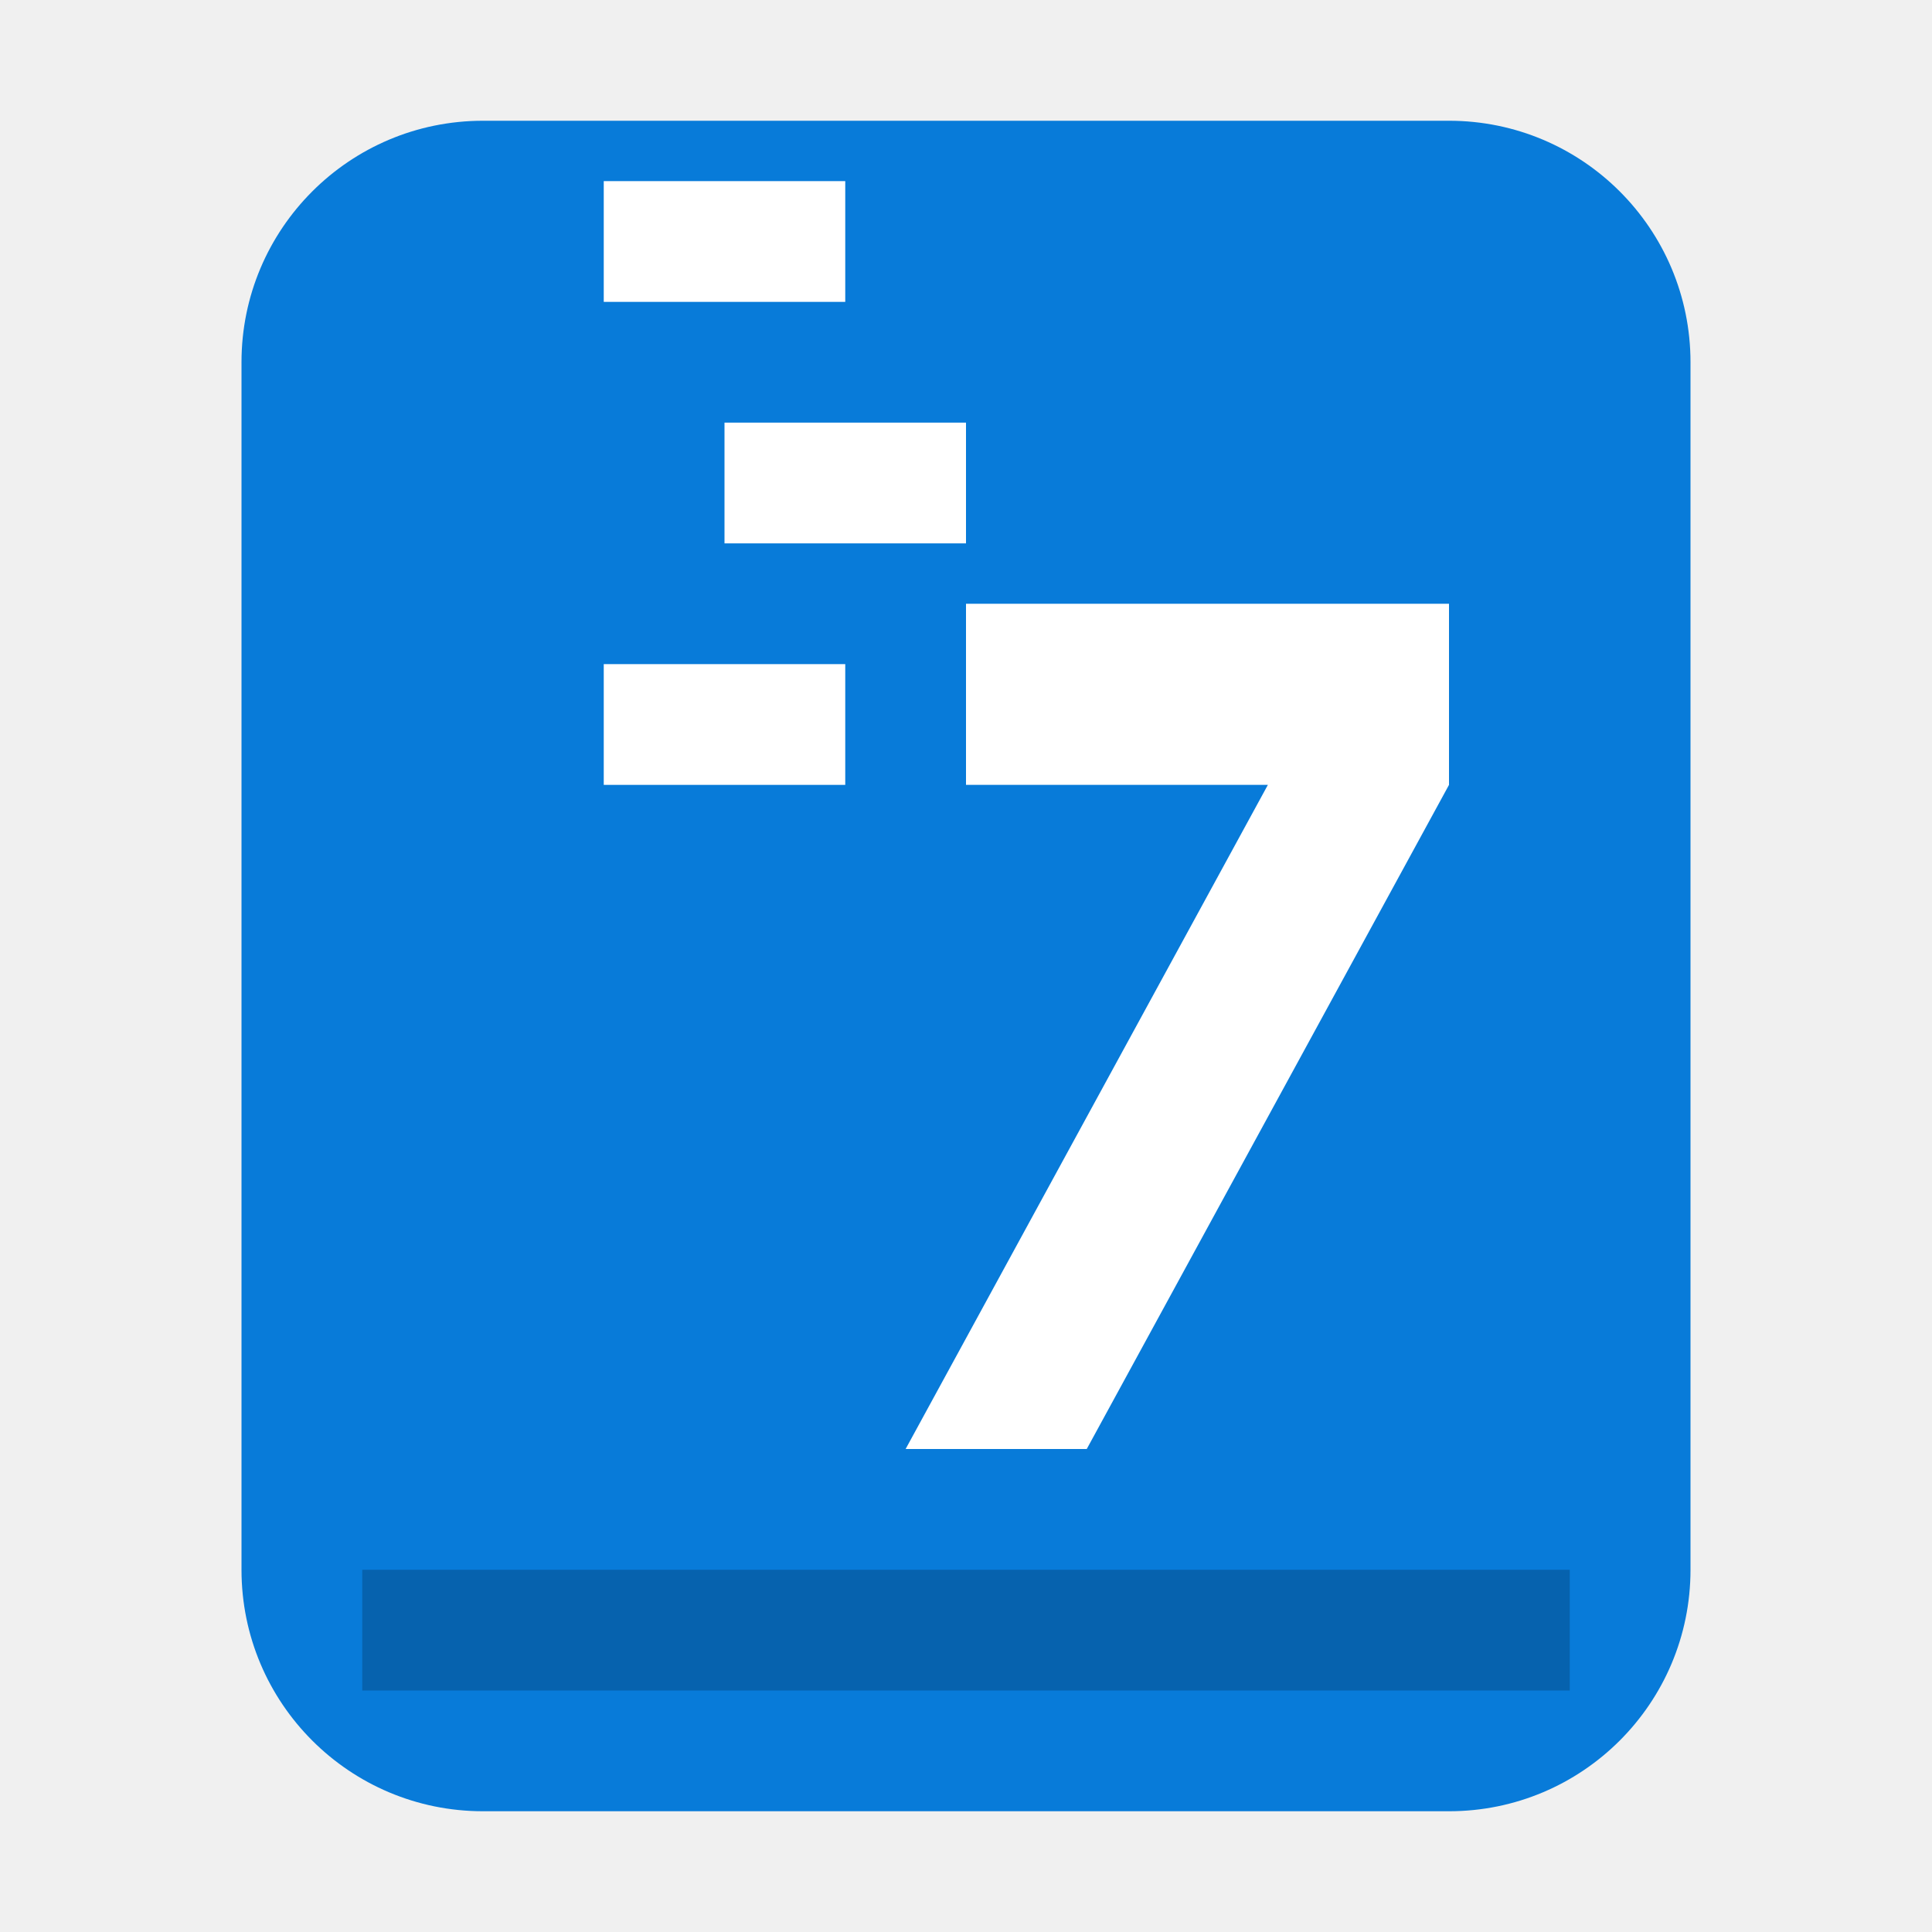
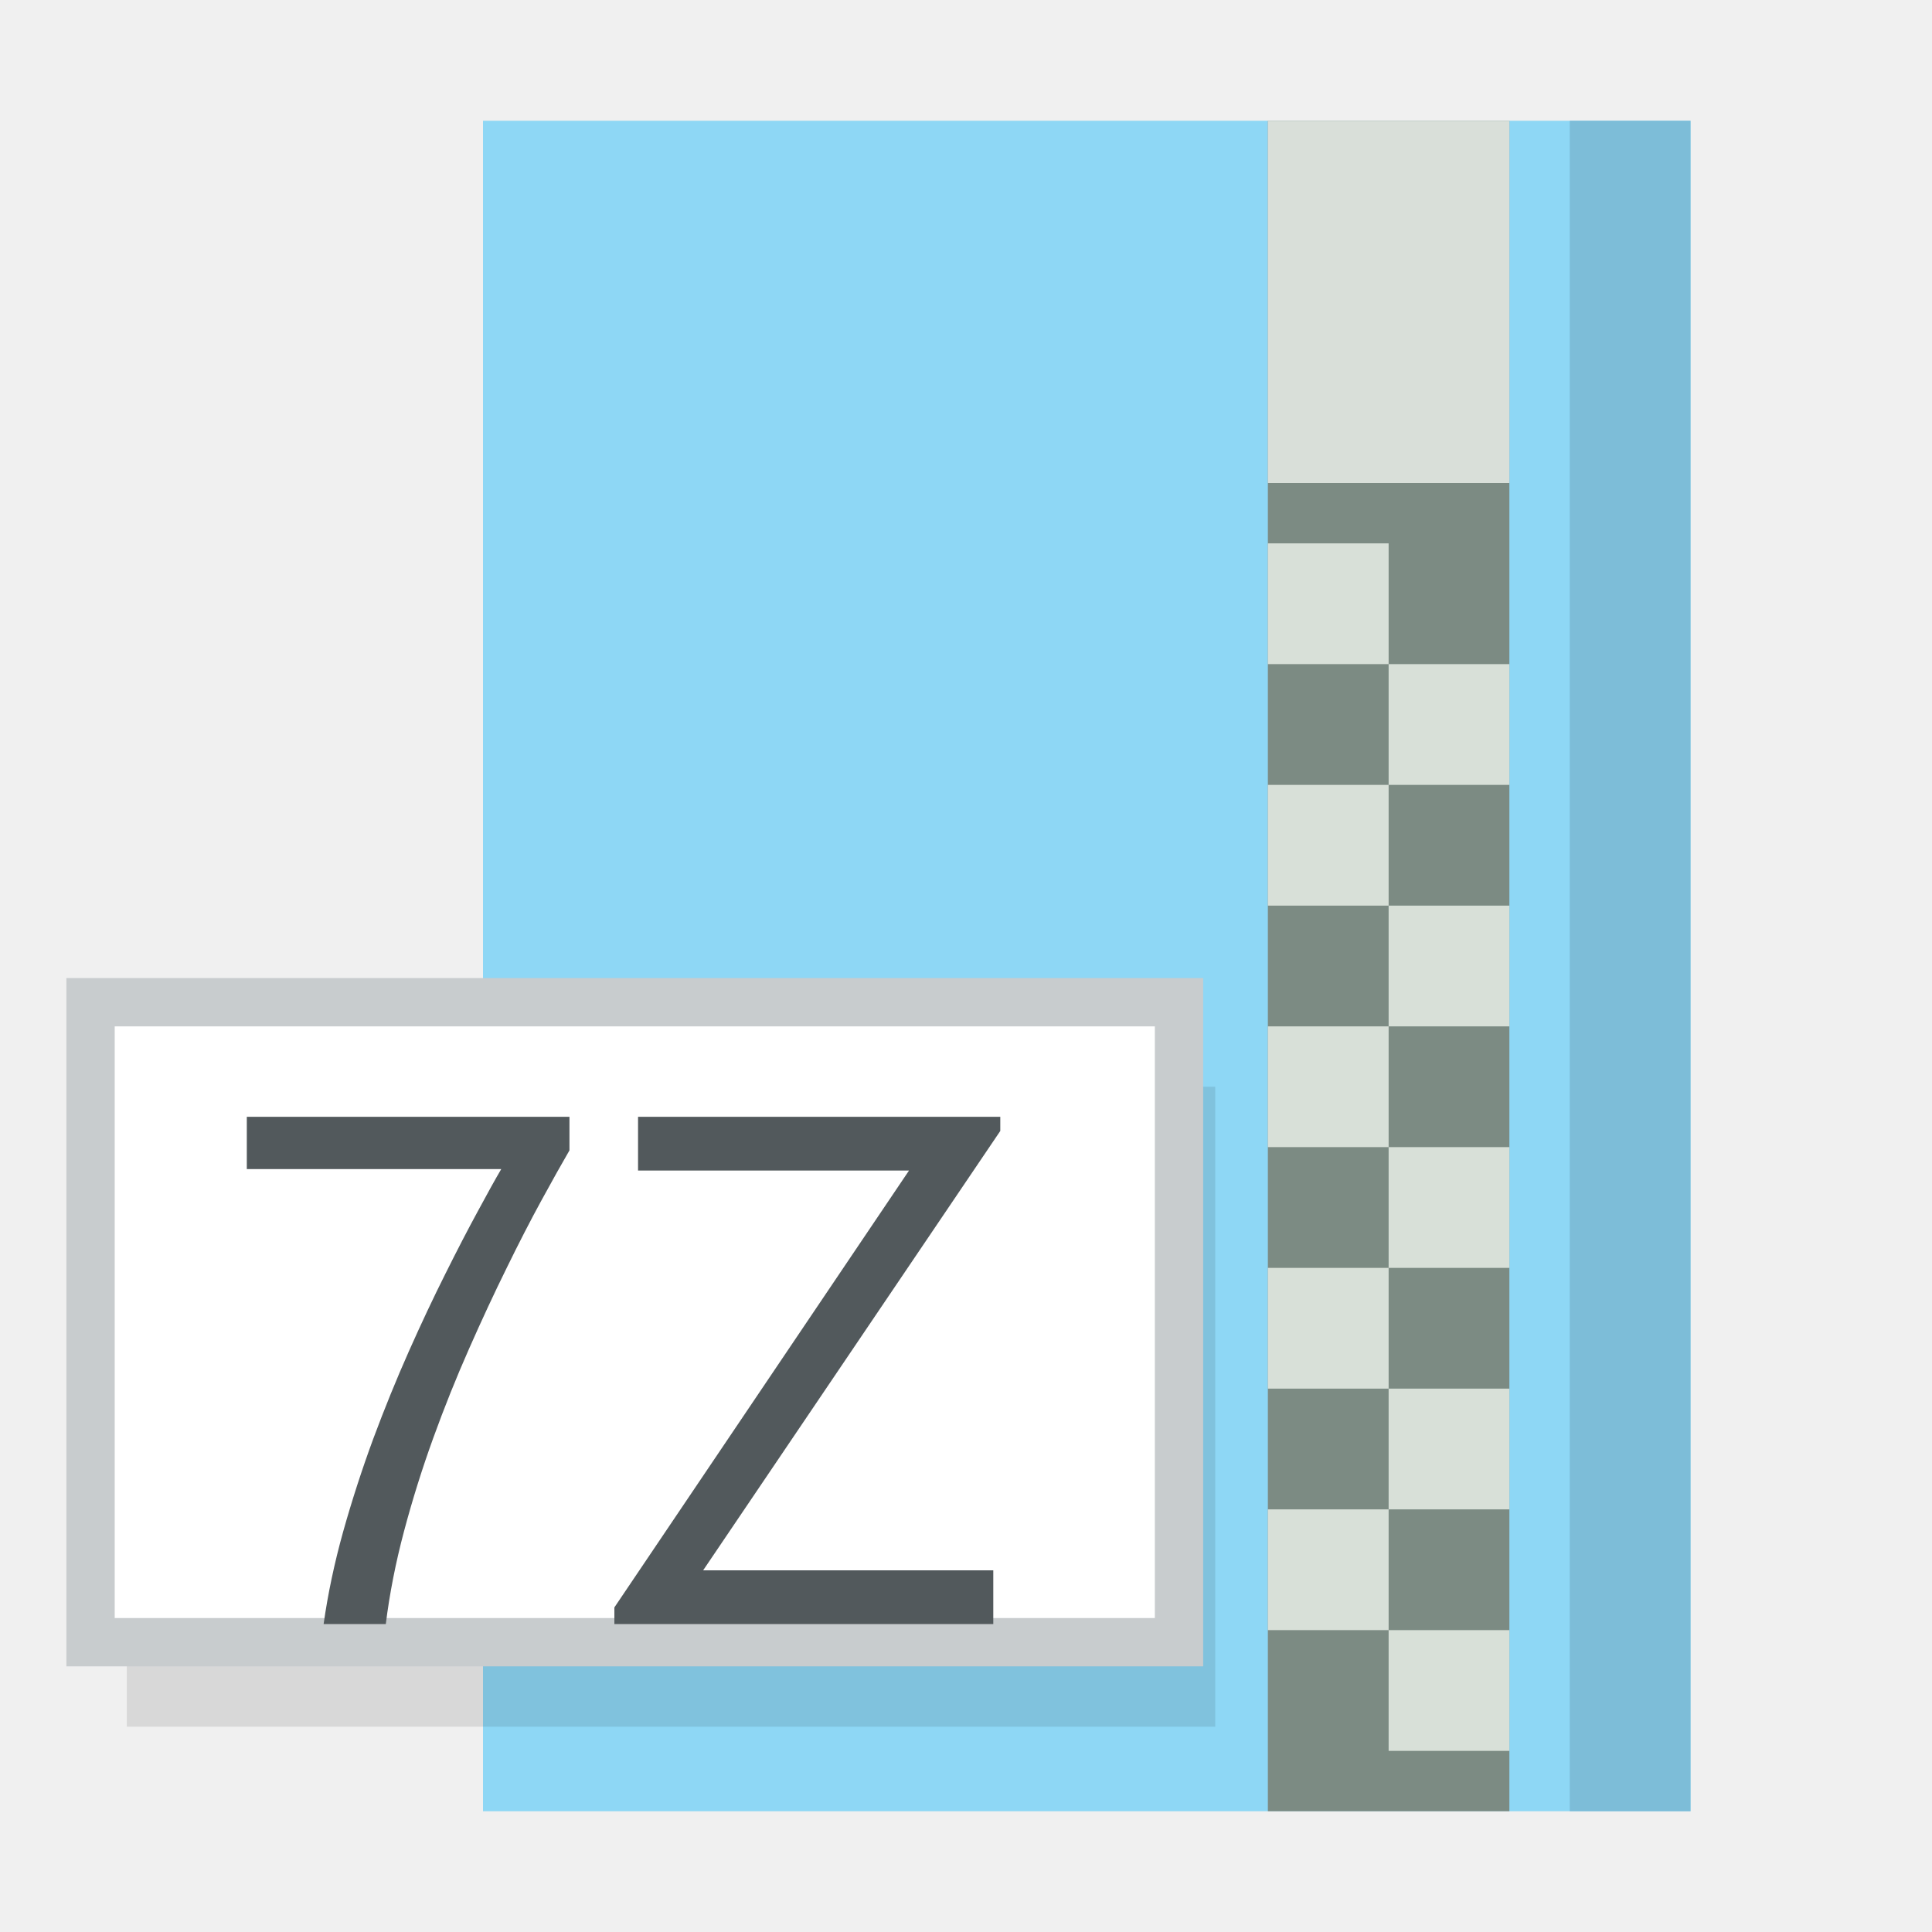
<svg xmlns="http://www.w3.org/2000/svg" width="16" height="16" viewBox="0 0 16 16">
  <defs />
-   <path fill="#087bd9" stroke="none" d="M 4 1 L 12 1 C 13.105 1 14 1.895 14 3 L 14 13 C 14 14.105 13.105 15 12 15 L 4 15 C 2.895 15 2 14.105 2 13 L 2 3 C 2 1.895 2.895 1 4 1 Z" />
-   <path fill="#000000" stroke="#000000" stroke-opacity="0.2" d="M 3 13.5 L 13 13.5" />
-   <path fill="#000000" stroke="#ffffff" d="M 5 2 L 7 2 M 6 4 L 8 4 M 5 6 L 7 6" />
-   <path fill="#ffffff" stroke="none" d="M 8 5 L 12 5 L 12 6.5 L 9 12 L 7.5 12 L 10.5 6.5 L 8 6.5 Z" />
+   <path fill="#8ed7f5" stroke="none" d="M 4 1 L 14 1 L 14 15 L 4 15 Z" />
+   <path fill="#7dbdd8" stroke="none" d="M 13 1 L 14 1 L 14 15 L 13 15 Z" />
+   <path fill="#7c8b83" stroke="none" d="M 10.5 1 L 12.5 1 L 12.5 15 L 10.5 15 Z" />
+   <path fill="#d9dfd9" stroke="none" d="M 10.5 1 L 12.5 1 L 12.5 4 L 10.5 4 Z" />
+   <path fill="#000000" stroke="#d8e0d8" d="M 10.5 5 L 11.5 5 M 11.5 6 L 12.5 6 M 10.5 7 L 11.5 7 M 11.5 8 L 12.5 8 M 10.5 9 L 11.5 9 M 11.5 10 L 12.5 10 M 10.5 11 L 11.5 11 M 11.5 12 L 12.5 12 M 10.5 13 L 11.5 13 M 11.5 14 L 12.5 14" />
+   <g opacity="0.1">
+     <path fill="#000000" stroke="none" d="M 1.05 9 L 10.064 9 L 10.064 14.3 L 1.05 14.3 Z" />
+   </g>
+   <path fill="#ffffff" stroke="#c8ccce" stroke-width="0.4" d="M 0.75 8.3 L 9.764 8.3 L 9.764 13.6 L 0.75 13.6 Z" />
+   <g transform="matrix(1 0 0 1 1.757 7.45)">
+     <g>
+       <path fill="#52595c" stroke="none" d="M 2.959 2.077 Q 2.862 2.244 2.726 2.493 Q 2.59 2.742 2.438 3.053 Q 2.285 3.363 2.127 3.721 Q 1.969 4.078 1.831 4.459 Q 1.693 4.84 1.589 5.231 Q 1.485 5.622 1.438 6 L 0.923 6 Q 0.976 5.625 1.085 5.234 Q 1.195 4.843 1.334 4.466 Q 1.474 4.09 1.629 3.741 Q 1.784 3.393 1.931 3.1 Q 2.077 2.807 2.199 2.583 Q 2.32 2.358 2.394 2.232 L 0.287 2.232 L 0.287 1.799 L 2.959 1.799 L 2.959 2.077 Z M 6.527 1.916 L 4.066 5.555 L 6.469 5.555 L 6.469 6 L 3.331 6 L 3.331 5.862 L 5.771 2.244 L 3.527 2.244 L 3.527 1.799 L 6.527 1.799 L 6.527 1.916 Z" />
+     </g>
+   </g>
</svg>
